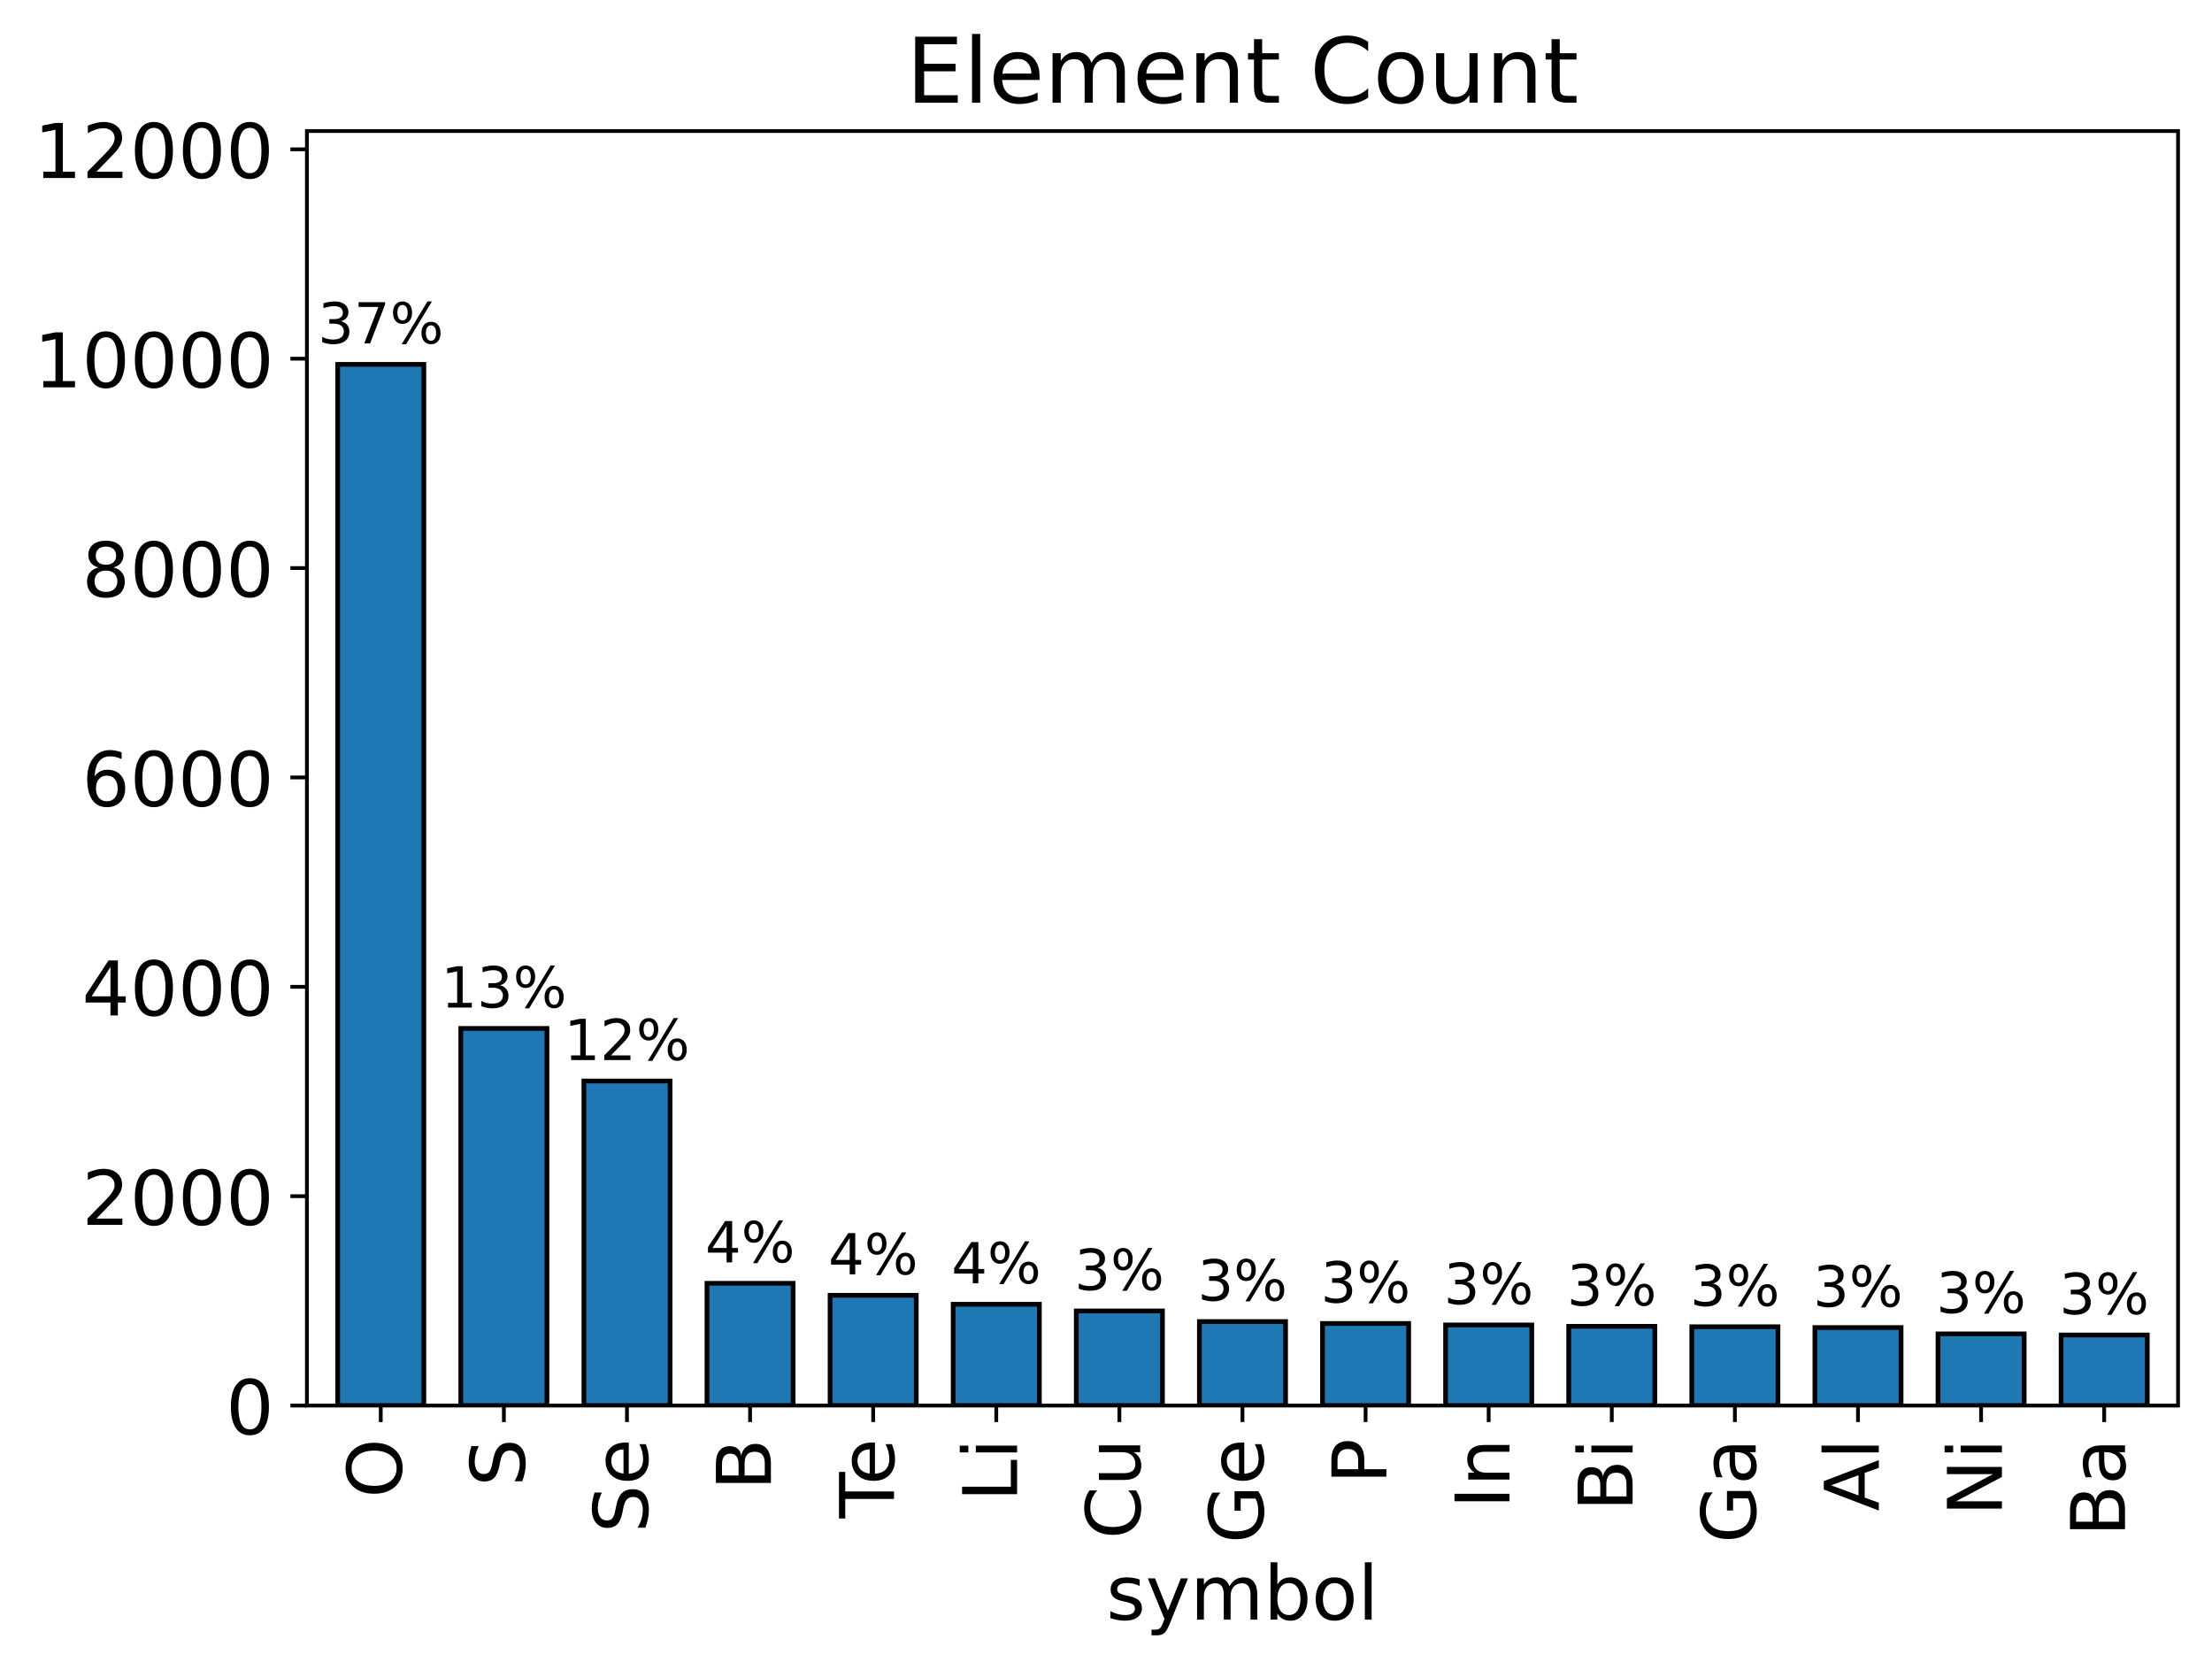
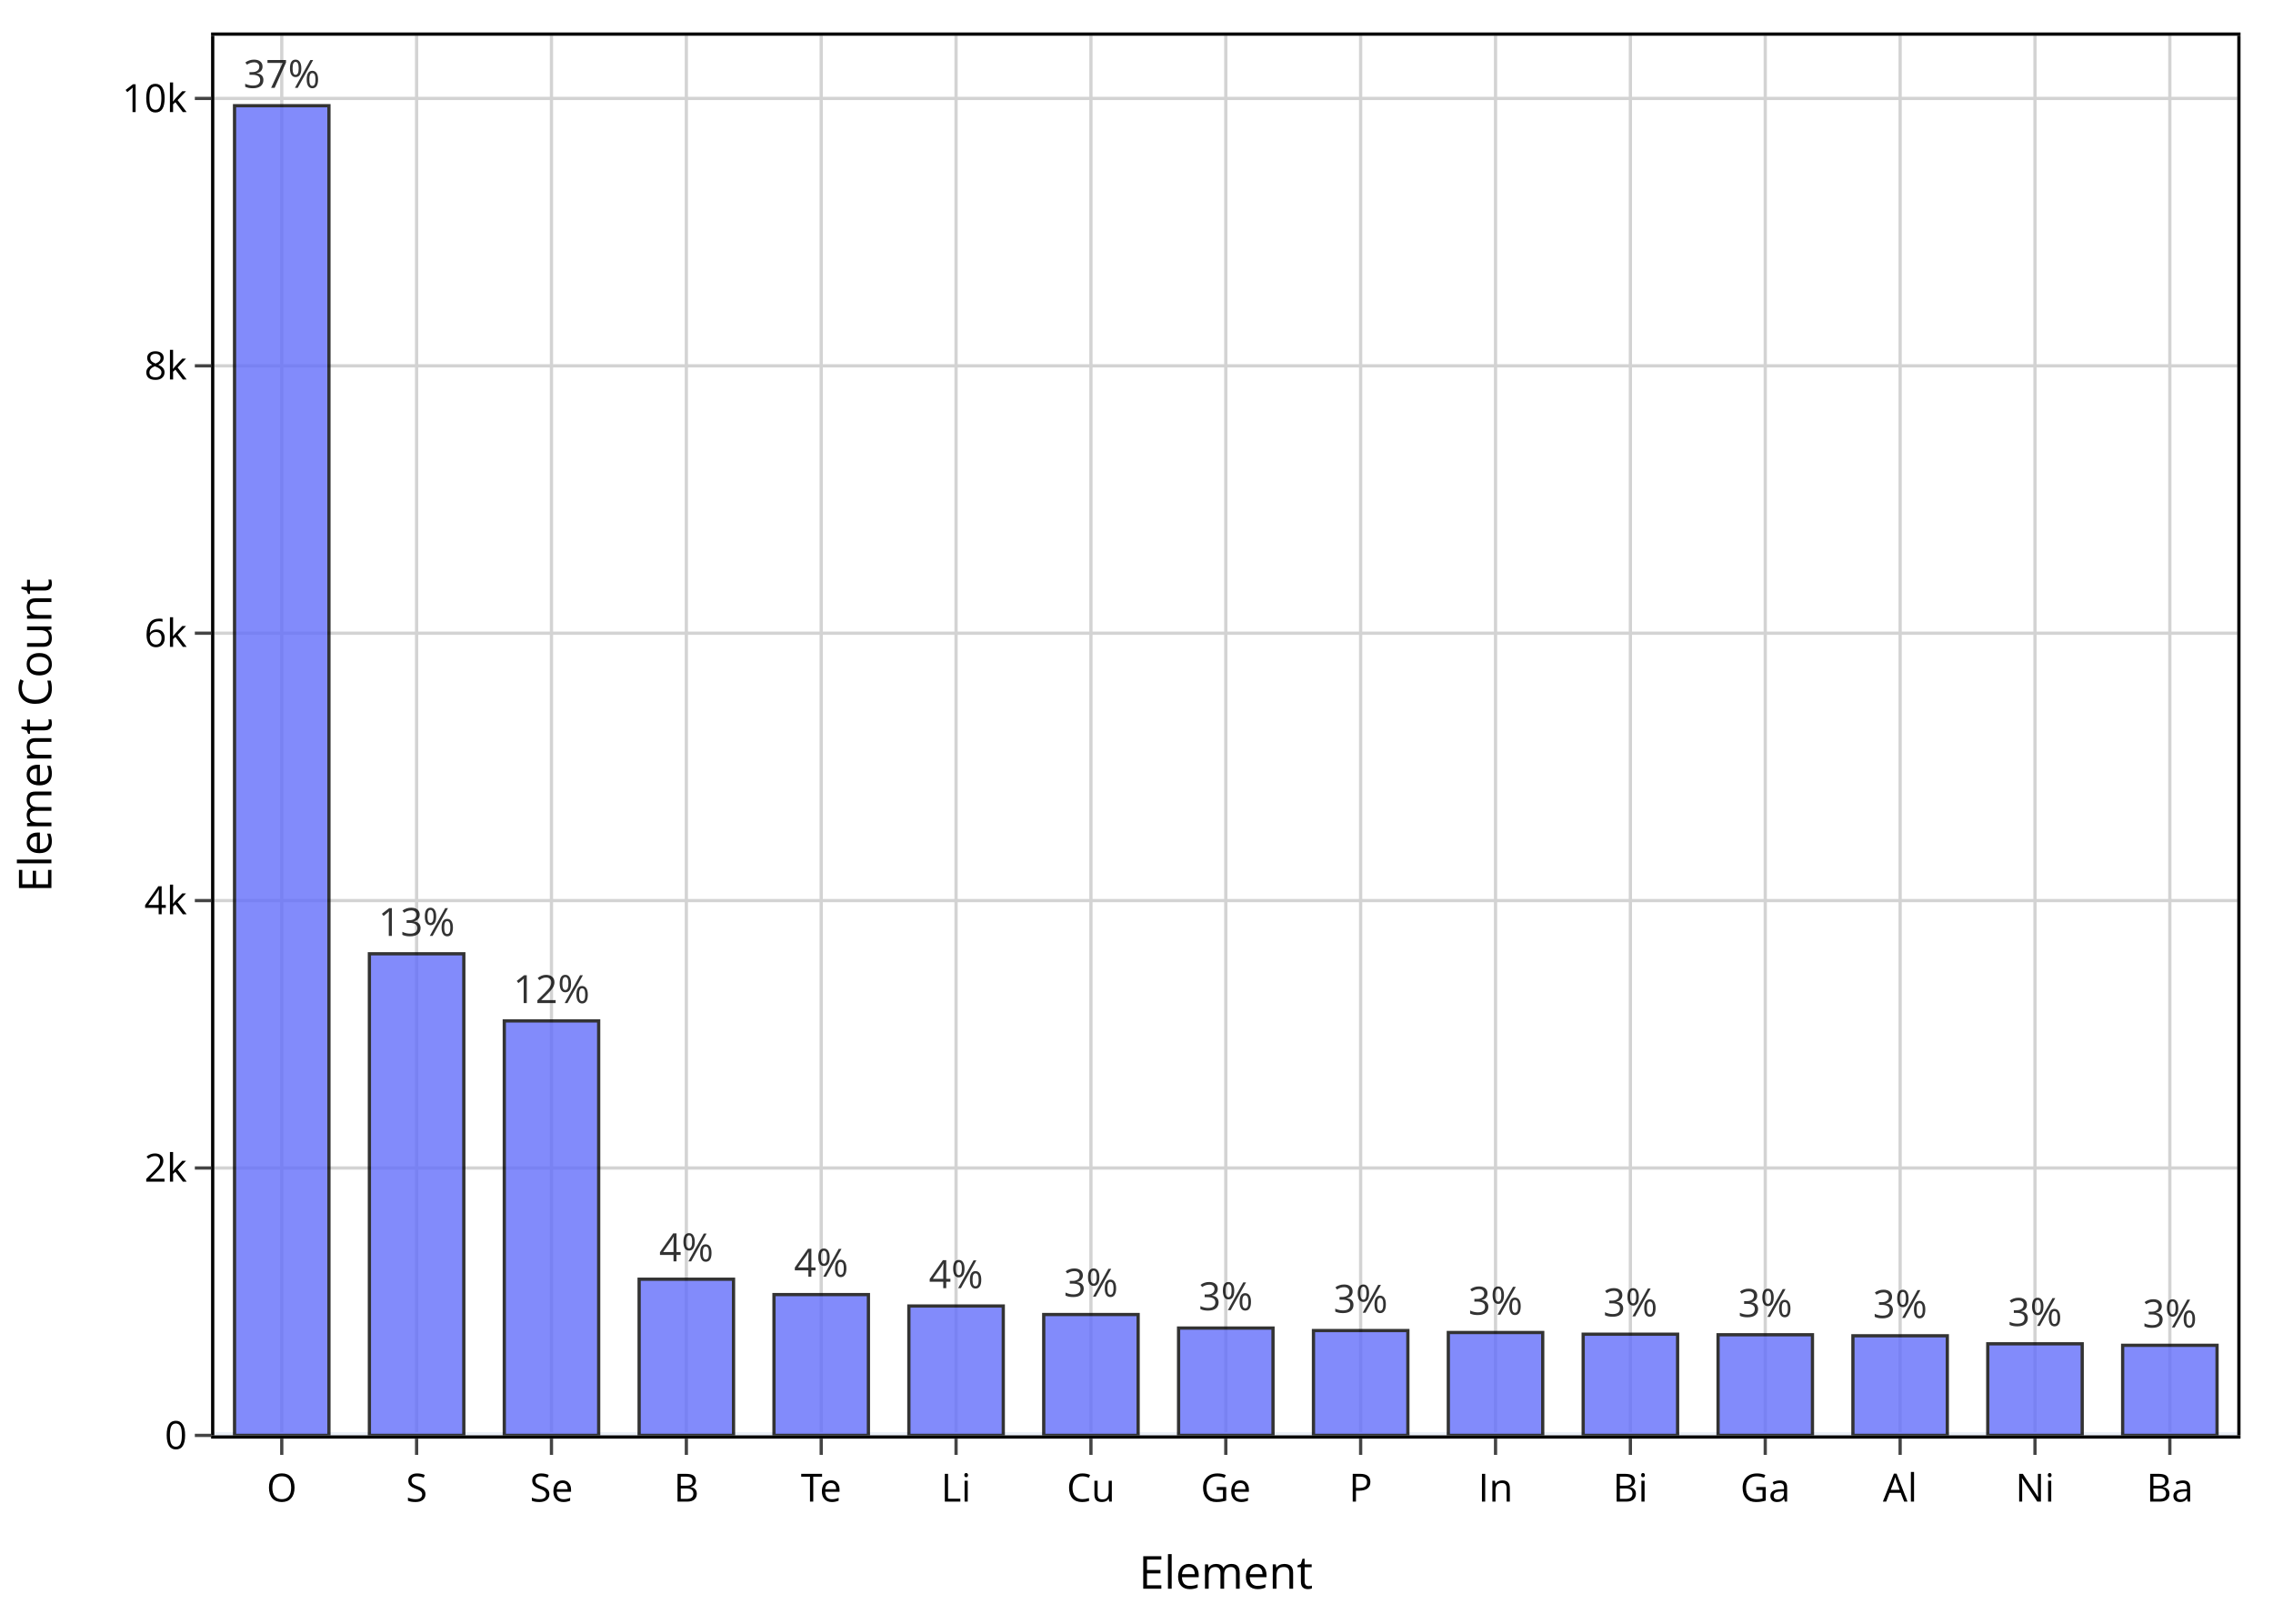
- <svg xmlns="http://www.w3.org/2000/svg" xmlns:xlink="http://www.w3.org/1999/xlink" width="625.6" height="472" viewBox="0 0 469.2 354">
-   <style>.B{stroke:#000}.C{stroke-width:.8}</style>
-   <path fill="#1f77b4" d="M71.628 298.072h18.278V77.276H71.628zm26.112 0h18.278v-79.971H97.74zm26.112 0h18.278v-68.827h-18.278zm26.111 0h18.278v-25.93h-18.278zm26.112 0h18.278v-23.384h-18.278zm26.112 0h18.278v-21.483h-18.278zm26.112 0h18.278v-20.069h-18.278zm26.112 0h18.278v-17.821h-18.278zm26.111 0H298.8v-17.408h-18.278zm26.112 0h18.278v-17.086h-18.278zm26.112 0h18.278v-16.801h-18.278zm26.112 0h18.278v-16.714h-18.278zm26.112 0h18.278v-16.54H384.97zm26.111 0h18.278v-15.207h-18.278zm26.112 0h18.278v-14.961h-18.278z" class="B" clip-path="url(#j)" />
-   <defs>
-     <path id="A" d="M0 0v3.5" class="B C" />
+ <svg xmlns="http://www.w3.org/2000/svg" class="main-svg" width="700" height="500" style="" viewBox="0 0 700 500">
+   <rect x="0" y="0" width="700" height="500" style="fill: rgb(255, 255, 255); fill-opacity: 1;" />
+   <defs id="defs-37b791">
+     <g class="clips">
+       <clipPath id="clip37b791xyplot" class="plotclip">
+         <rect width="623" height="431" />
+       </clipPath>
+       <clipPath class="axesclip" id="clip37b791x">
+         <rect x="66" y="0" width="623" height="500" />
+       </clipPath>
+       <clipPath class="axesclip" id="clip37b791y">
+         <rect x="0" y="11" width="700" height="431" />
+       </clipPath>
+       <clipPath class="axesclip" id="clip37b791xy">
+         <rect x="66" y="11" width="623" height="431" />
+       </clipPath>
+     </g>
+     <g class="gradients" />
+     <g class="patterns" />
  </defs>
-   <use xlink:href="#A" x="80.767" y="298.072" class="B C" />
-   <g transform="matrix(0 -.16 -.16 0 85.182 317.667)">
-     <defs>
-       <path id="B" d="M2522 4238q-688 0-1093-513-404-512-404-1397 0-881 404-1394 405-512 1093-512 687 0 1089 512 402 513 402 1394 0 885-402 1397-402 513-1089 513m0 512q981 0 1568-658 588-658 588-1764 0-1103-588-1761Q3503-91 2522-91q-984 0-1574 656-589 657-589 1763t589 1764q590 658 1574 658" transform="scale(.01563)" />
-     </defs>
-     <use xlink:href="#B" />
-   </g>
-   <use xlink:href="#A" x="106.879" y="298.072" class="B C" />
-   <g transform="matrix(0 -.16 -.16 0 111.294 315.23)">
-     <defs>
-       <path id="C" d="M3425 4513v-616q-359 172-678 256-319 85-616 85-515 0-795-200t-280-569q0-310 186-468 186-157 705-254l381-78q706-135 1042-474t336-907q0-679-455-1029Q2797-91 1919-91q-331 0-705 75-373 75-773 222v650q384-215 753-325 369-109 725-109 540 0 834 212 294 213 294 607 0 343-211 537t-692 291l-385 75q-706 140-1022 440-315 300-315 835 0 619 436 975t1201 356q329 0 669-60 341-59 697-177" transform="scale(.01563)" />
-     </defs>
-     <use xlink:href="#C" />
-   </g>
-   <use xlink:href="#A" x="132.991" y="298.072" class="B C" />
-   <g transform="matrix(0 -.16 -.16 0 137.406 325.075)">
-     <defs>
-       <path id="D" d="M3597 1894v-281H953q38-594 358-905t892-311q331 0 642 81t618 244V178Q3153 47 2828-22t-659-69q-838 0-1327 487-489 488-489 1320 0 859 464 1363 464 505 1252 505 706 0 1117-455 411-454 411-1235m-575 169q-6 471-264 752-258 282-683 282-481 0-770-272t-333-766z" transform="scale(.01563)" />
-     </defs>
-     <use xlink:href="#C" />
-     <use xlink:href="#D" x="63.477" />
-   </g>
-   <use xlink:href="#A" x="159.103" y="298.072" class="B C" />
-   <g transform="matrix(0 -.16 -.16 0 163.518 316.05)">
-     <defs>
-       <path id="E" d="M1259 2228V519h1013q509 0 754 211 246 211 246 645 0 438-246 645-245 208-754 208zm0 1919V2741h935q462 0 688 173 227 174 227 530 0 353-227 528-226 175-688 175zm-631 519h1613q722 0 1112-300 391-300 391-853 0-429-200-682t-588-315q466-100 724-418 258-317 258-792 0-625-425-966Q3088 0 2303 0H628z" transform="scale(.01563)" />
-     </defs>
-     <use xlink:href="#E" />
-   </g>
-   <use xlink:href="#A" x="185.214" y="298.072" class="B C" />
-   <g transform="matrix(0 -.16 -.16 0 189.63 321.97)">
-     <defs>
-       <path id="F" d="M-19 4666h3947v-532H2272V0h-634v4134H-19z" transform="scale(.01563)" />
-     </defs>
-     <use xlink:href="#F" />
-     <use xlink:href="#D" x="44.084" />
-   </g>
-   <use xlink:href="#A" x="211.326" y="298.072" class="B C" />
-   <g transform="matrix(0 -.16 -.16 0 215.741 318.432)">
-     <defs>
-       <path id="G" d="M628 4666h631V531h2272V0H628z" transform="scale(.01563)" />
-       <path id="H" d="M603 3500h575V0H603zm0 1363h575v-729H603z" transform="scale(.01563)" />
-     </defs>
-     <use xlink:href="#G" />
-     <use xlink:href="#H" x="55.713" />
-   </g>
-   <use xlink:href="#A" x="237.438" y="298.072" class="B C" />
-   <g transform="matrix(0 -.16 -.16 0 241.853 326.385)">
-     <defs>
-       <path id="I" d="M4122 4306v-665q-319 297-680 443-361 147-767 147-800 0-1225-489t-425-1414q0-922 425-1411t1225-489q406 0 767 147t680 444V359q-331-225-702-338-370-112-782-112-1060 0-1670 648-609 649-609 1771 0 1125 609 1773 610 649 1670 649 418 0 788-111 371-111 696-333" transform="scale(.01563)" />
-       <path id="J" d="M544 1381v2119h575V1403q0-497 193-746 194-248 582-248 465 0 735 297 271 297 271 810v1984h575V0h-575v538q-209-319-486-474-276-155-642-155-603 0-916 375-312 375-312 1097m1447 2203" transform="scale(.01563)" />
-     </defs>
-     <use xlink:href="#I" />
-     <use xlink:href="#J" x="69.824" />
-   </g>
-   <use xlink:href="#A" x="263.55" y="298.072" class="B C" />
-   <g transform="matrix(0 -.16 -.16 0 267.965 327.315)">
-     <defs>
-       <path id="K" d="M3809 666v1253H2778v519h1656V434q-365-259-806-392-440-133-940-133-1094 0-1712 639-617 640-617 1780 0 1144 617 1783 618 639 1712 639 456 0 867-113 411-112 758-331v-672q-350 297-744 447t-828 150q-857 0-1287-478-429-478-429-1425 0-944 429-1422 430-478 1287-478 334 0 596 58 263 58 472 180" transform="scale(.01563)" />
-     </defs>
-     <use xlink:href="#K" />
-     <use xlink:href="#D" x="77.49" />
-   </g>
-   <use xlink:href="#A" x="289.662" y="298.072" class="B C" />
-   <g transform="matrix(0 -.16 -.16 0 294.077 314.72)">
-     <defs>
-       <path id="L" d="M1259 4147V2394h794q441 0 681 228 241 228 241 650 0 419-241 647-240 228-681 228zm-631 519h1425q785 0 1186-355 402-355 402-1039 0-691-402-1044-401-353-1186-353h-794V0H628z" transform="scale(.01563)" />
-     </defs>
-     <use xlink:href="#L" />
-   </g>
-   <use xlink:href="#A" x="315.773" y="298.072" class="B C" />
-   <g transform="scale(.16 -.16)rotate(90 2000.375 .8)">
-     <defs>
-       <path id="M" d="M628 4666h631V0H628z" transform="scale(.01563)" />
-       <path id="N" d="M3513 2113V0h-575v2094q0 497-194 743-194 247-581 247-466 0-735-297-269-296-269-809V0H581v3500h578v-544q207 316 486 472 280 156 646 156 603 0 912-373 310-373 310-1098" transform="scale(.01563)" />
-     </defs>
-     <use xlink:href="#M" />
-     <use xlink:href="#N" x="29.492" />
-   </g>
-   <use xlink:href="#A" x="341.885" y="298.072" class="B C" />
-   <g transform="matrix(0 -.16 -.16 0 346.3 320.495)">
-     <use xlink:href="#E" />
-     <use xlink:href="#H" x="68.604" />
-   </g>
-   <use xlink:href="#A" x="367.997" y="298.072" class="B C" />
-   <g transform="matrix(0 -.16 -.16 0 372.412 327.275)">
-     <defs>
-       <path id="O" d="M2194 1759q-697 0-966-159t-269-544q0-306 202-486 202-179 548-179 479 0 768 339t289 901v128zm1147 238V0h-575v531q-197-318-491-470T1556-91q-537 0-855 302-317 302-317 808 0 590 395 890 396 300 1180 300h807v57q0 397-261 614t-733 217q-300 0-585-72-284-72-546-216v532q315 122 612 182 297 61 578 61 760 0 1135-394 375-393 375-1193" transform="scale(.01563)" />
-     </defs>
-     <use xlink:href="#K" />
-     <use xlink:href="#O" x="77.49" />
-   </g>
-   <use xlink:href="#A" x="394.109" y="298.072" class="B C" />
-   <g transform="matrix(0 -.16 -.16 0 398.524 320.462)">
-     <defs>
-       <path id="P" d="m2188 4044-857-2322h1716zm-357 622h716L4325 0h-656l-425 1197H1141L716 0H50z" transform="scale(.01563)" />
-       <path id="Q" d="M603 4863h575V0H603z" transform="scale(.01563)" />
-     </defs>
-     <use xlink:href="#P" />
-     <use xlink:href="#Q" x="68.408" />
-   </g>
-   <use xlink:href="#A" x="420.221" y="298.072" class="B C" />
-   <g transform="matrix(0 -.16 -.16 0 424.636 321.487)">
-     <defs>
-       <path id="R" d="M628 4666h850L3547 763v3903h612V0h-850L1241 3903V0H628z" transform="scale(.01563)" />
-     </defs>
-     <use xlink:href="#R" />
-     <use xlink:href="#H" x="74.805" />
-   </g>
-   <use xlink:href="#A" x="446.332" y="298.072" class="B C" />
-   <g transform="matrix(0 -.16 -.16 0 450.747 325.855)">
-     <use xlink:href="#E" />
-     <use xlink:href="#O" x="68.604" />
-   </g>
-   <g transform="matrix(.16 0 0 -.16 234.659 343.472)">
-     <defs>
-       <path id="S" d="M2834 3397v-544q-243 125-506 187-262 63-544 63-428 0-642-131t-214-394q0-200 153-314t616-217l197-44q612-131 870-370t258-667q0-488-386-773Q2250-91 1575-91q-281 0-586 55T347 128v594q319-166 628-249 309-82 613-82 406 0 624 139 219 139 219 392 0 234-158 359-157 125-692 241l-200 47q-534 112-772 345-237 233-237 639 0 494 350 762 350 269 994 269 318 0 599-47 282-46 519-140" transform="scale(.01563)" />
-       <path id="T" d="M2059-325q-243-625-475-815-231-191-618-191H506v481h338q237 0 368 113 132 112 291 531l103 262L191 3500h609L1894 763l1094 2737h609z" transform="scale(.01563)" />
-       <path id="U" d="M3328 2828q216 388 516 572t706 184q547 0 844-383 297-382 297-1088V0h-578v2094q0 503-179 746-178 244-543 244-447 0-707-297-259-296-259-809V0h-578v2094q0 506-178 748t-550 242q-441 0-701-298-259-298-259-808V0H581v3500h578v-544q197 322 472 475t653 153q382 0 649-194 267-193 395-562" transform="scale(.01563)" />
-       <path id="V" d="M3116 1747q0 634-261 995t-717 361q-457 0-718-361t-261-995 261-995 718-361q456 0 717 361t261 995M1159 2969q182 312 458 463 277 152 661 152 638 0 1036-506 399-506 399-1331T3314 415Q2916-91 2278-91q-384 0-661 152-276 152-458 464V0H581v4863h578z" transform="scale(.01563)" />
-       <path id="W" d="M1959 3097q-462 0-731-361t-269-989 267-989q268-361 733-361 460 0 728 362 269 363 269 988 0 622-269 986-268 364-728 364m0 487q750 0 1178-488 429-487 429-1349 0-859-429-1349Q2709-91 1959-91q-753 0-1180 489-426 490-426 1349 0 862 426 1349 427 488 1180 488" transform="scale(.01563)" />
-     </defs>
-     <use xlink:href="#S" />
-     <use xlink:href="#T" x="52.1" />
-     <use xlink:href="#U" x="111.279" />
-     <use xlink:href="#V" x="208.691" />
-     <use xlink:href="#W" x="272.168" />
-     <use xlink:href="#Q" x="333.35" />
-   </g>
-   <defs>
-     <path id="X" d="M0 0h-3.5" class="B C" />
+   <g class="bglayer" />
+   <g class="layer-below">
+     <g class="imagelayer" />
+     <g class="shapelayer" />
+   </g>
+   <g class="cartesianlayer">
+     <g class="subplot xy">
+       <g class="layer-subplot">
+         <g class="shapelayer" />
+         <g class="imagelayer" />
+       </g>
+       <g class="minor-gridlayer">
+         <g class="x" />
+         <g class="y" />
+       </g>
+       <g class="gridlayer">
+         <g class="x">
+           <path class="xgrid crisp" transform="translate(86.77,0)" d="M0,11v431" style="stroke: rgb(211, 211, 211); stroke-opacity: 1; stroke-width: 1px;" />
+           <path class="xgrid crisp" transform="translate(128.3,0)" d="M0,11v431" style="stroke: rgb(211, 211, 211); stroke-opacity: 1; stroke-width: 1px;" />
+           <path class="xgrid crisp" transform="translate(169.83,0)" d="M0,11v431" style="stroke: rgb(211, 211, 211); stroke-opacity: 1; stroke-width: 1px;" />
+           <path class="xgrid crisp" transform="translate(211.37,0)" d="M0,11v431" style="stroke: rgb(211, 211, 211); stroke-opacity: 1; stroke-width: 1px;" />
+           <path class="xgrid crisp" transform="translate(252.9,0)" d="M0,11v431" style="stroke: rgb(211, 211, 211); stroke-opacity: 1; stroke-width: 1px;" />
+           <path class="xgrid crisp" transform="translate(294.43,0)" d="M0,11v431" style="stroke: rgb(211, 211, 211); stroke-opacity: 1; stroke-width: 1px;" />
+           <path class="xgrid crisp" transform="translate(335.97,0)" d="M0,11v431" style="stroke: rgb(211, 211, 211); stroke-opacity: 1; stroke-width: 1px;" />
+           <path class="xgrid crisp" transform="translate(377.5,0)" d="M0,11v431" style="stroke: rgb(211, 211, 211); stroke-opacity: 1; stroke-width: 1px;" />
+           <path class="xgrid crisp" transform="translate(419.03,0)" d="M0,11v431" style="stroke: rgb(211, 211, 211); stroke-opacity: 1; stroke-width: 1px;" />
+           <path class="xgrid crisp" transform="translate(460.57,0)" d="M0,11v431" style="stroke: rgb(211, 211, 211); stroke-opacity: 1; stroke-width: 1px;" />
+           <path class="xgrid crisp" transform="translate(502.1,0)" d="M0,11v431" style="stroke: rgb(211, 211, 211); stroke-opacity: 1; stroke-width: 1px;" />
+           <path class="xgrid crisp" transform="translate(543.63,0)" d="M0,11v431" style="stroke: rgb(211, 211, 211); stroke-opacity: 1; stroke-width: 1px;" />
+           <path class="xgrid crisp" transform="translate(585.17,0)" d="M0,11v431" style="stroke: rgb(211, 211, 211); stroke-opacity: 1; stroke-width: 1px;" />
+           <path class="xgrid crisp" transform="translate(626.7,0)" d="M0,11v431" style="stroke: rgb(211, 211, 211); stroke-opacity: 1; stroke-width: 1px;" />
+           <path class="xgrid crisp" transform="translate(668.23,0)" d="M0,11v431" style="stroke: rgb(211, 211, 211); stroke-opacity: 1; stroke-width: 1px;" />
+         </g>
+         <g class="y">
+           <path class="ygrid crisp" transform="translate(0,359.66)" d="M66,0h623" style="stroke: rgb(211, 211, 211); stroke-opacity: 1; stroke-width: 1px;" />
+           <path class="ygrid crisp" transform="translate(0,277.32)" d="M66,0h623" style="stroke: rgb(211, 211, 211); stroke-opacity: 1; stroke-width: 1px;" />
+           <path class="ygrid crisp" transform="translate(0,194.98)" d="M66,0h623" style="stroke: rgb(211, 211, 211); stroke-opacity: 1; stroke-width: 1px;" />
+           <path class="ygrid crisp" transform="translate(0,112.65)" d="M66,0h623" style="stroke: rgb(211, 211, 211); stroke-opacity: 1; stroke-width: 1px;" />
+           <path class="ygrid crisp" transform="translate(0,30.31)" d="M66,0h623" style="stroke: rgb(211, 211, 211); stroke-opacity: 1; stroke-width: 1px;" />
+         </g>
+       </g>
+       <g class="zerolinelayer">
+         <path class="yzl zl crisp" transform="translate(0,442)" d="M66,0h623" style="stroke: rgb(235, 240, 248); stroke-opacity: 1; stroke-width: 2px;" />
+       </g>
+       <g class="layer-between">
+         <g class="shapelayer" />
+         <g class="imagelayer" />
+       </g>
+       <path class="xlines-below" />
+       <path class="ylines-below" />
+       <g class="overlines-below" />
+       <g class="xaxislayer-below" />
+       <g class="yaxislayer-below" />
+       <g class="overaxes-below" />
+       <g class="overplot">
+         <g class="xy" transform="translate(66,11)" clip-path="url(#clip37b791xyplot)">
+           <g class="barlayer mlayer">
+             <g class="trace bars" style="opacity: 0.8;">
+               <g class="points">
+                 <g class="point">
+                   <path d="M6.23,431V21.55H35.3V431Z" style="vector-effect: none; opacity: 1; stroke-width: 1px; fill: rgb(99, 110, 250); fill-opacity: 1; stroke: rgb(0, 0, 0); stroke-opacity: 1;" />
+                   <text class="bartext bartext-outside" text-anchor="middle" data-notex="1" x="0" y="0" style="font-family: 'Open Sans', verdana, arial, sans-serif; font-size: 12px; fill: rgb(0, 0, 0); fill-opacity: 1; white-space: pre;" transform="translate(20.765,16.05)">37%</text>
+                 </g>
+                 <g class="point">
+                   <path d="M47.76,431V282.7H76.84V431Z" style="vector-effect: none; opacity: 1; stroke-width: 1px; fill: rgb(99, 110, 250); fill-opacity: 1; stroke: rgb(0, 0, 0); stroke-opacity: 1;" />
+                   <text class="bartext bartext-outside" text-anchor="middle" data-notex="1" x="0" y="0" style="font-family: 'Open Sans', verdana, arial, sans-serif; font-size: 12px; fill: rgb(0, 0, 0); fill-opacity: 1; white-space: pre;" transform="translate(62.3,277.2)">13%</text>
+                 </g>
+                 <g class="point">
+                   <path d="M89.3,431V303.37H118.37V431Z" style="vector-effect: none; opacity: 1; stroke-width: 1px; fill: rgb(99, 110, 250); fill-opacity: 1; stroke: rgb(0, 0, 0); stroke-opacity: 1;" />
+                   <text class="bartext bartext-outside" text-anchor="middle" data-notex="1" x="0" y="0" style="font-family: 'Open Sans', verdana, arial, sans-serif; font-size: 12px; fill: rgb(0, 0, 0); fill-opacity: 1; white-space: pre;" transform="translate(103.835,297.87)">12%</text>
+                 </g>
+                 <g class="point">
+                   <path d="M130.83,431V382.91H159.9V431Z" style="vector-effect: none; opacity: 1; stroke-width: 1px; fill: rgb(99, 110, 250); fill-opacity: 1; stroke: rgb(0, 0, 0); stroke-opacity: 1;" />
+                   <text class="bartext bartext-outside" text-anchor="middle" data-notex="1" x="0" y="0" style="font-family: 'Open Sans', verdana, arial, sans-serif; font-size: 12px; fill: rgb(0, 0, 0); fill-opacity: 1; white-space: pre;" transform="translate(145.365,377.41)">4%</text>
+                 </g>
+                 <g class="point">
+                   <path d="M172.36,431V387.64H201.44V431Z" style="vector-effect: none; opacity: 1; stroke-width: 1px; fill: rgb(99, 110, 250); fill-opacity: 1; stroke: rgb(0, 0, 0); stroke-opacity: 1;" />
+                   <text class="bartext bartext-outside" text-anchor="middle" data-notex="1" x="0" y="0" style="font-family: 'Open Sans', verdana, arial, sans-serif; font-size: 12px; fill: rgb(0, 0, 0); fill-opacity: 1; white-space: pre;" transform="translate(186.9,382.14)">4%</text>
+                 </g>
+                 <g class="point">
+                   <path d="M213.9,431V391.16H242.97V431Z" style="vector-effect: none; opacity: 1; stroke-width: 1px; fill: rgb(99, 110, 250); fill-opacity: 1; stroke: rgb(0, 0, 0); stroke-opacity: 1;" />
+                   <text class="bartext bartext-outside" text-anchor="middle" data-notex="1" x="0" y="0" style="font-family: 'Open Sans', verdana, arial, sans-serif; font-size: 12px; fill: rgb(0, 0, 0); fill-opacity: 1; white-space: pre;" transform="translate(228.435,385.66)">4%</text>
+                 </g>
+                 <g class="point">
+                   <path d="M255.43,431V393.78H284.5V431Z" style="vector-effect: none; opacity: 1; stroke-width: 1px; fill: rgb(99, 110, 250); fill-opacity: 1; stroke: rgb(0, 0, 0); stroke-opacity: 1;" />
+                   <text class="bartext bartext-outside" text-anchor="middle" data-notex="1" x="0" y="0" style="font-family: 'Open Sans', verdana, arial, sans-serif; font-size: 12px; fill: rgb(0, 0, 0); fill-opacity: 1; white-space: pre;" transform="translate(269.965,388.28)">3%</text>
+                 </g>
+                 <g class="point">
+                   <path d="M296.96,431V397.95H326.04V431Z" style="vector-effect: none; opacity: 1; stroke-width: 1px; fill: rgb(99, 110, 250); fill-opacity: 1; stroke: rgb(0, 0, 0); stroke-opacity: 1;" />
+                   <text class="bartext bartext-outside" text-anchor="middle" data-notex="1" x="0" y="0" style="font-family: 'Open Sans', verdana, arial, sans-serif; font-size: 12px; fill: rgb(0, 0, 0); fill-opacity: 1; white-space: pre;" transform="translate(311.5,392.45)">3%</text>
+                 </g>
+                 <g class="point">
+                   <path d="M338.5,431V398.72H367.57V431Z" style="vector-effect: none; opacity: 1; stroke-width: 1px; fill: rgb(99, 110, 250); fill-opacity: 1; stroke: rgb(0, 0, 0); stroke-opacity: 1;" />
+                   <text class="bartext bartext-outside" text-anchor="middle" data-notex="1" x="0" y="0" style="font-family: 'Open Sans', verdana, arial, sans-serif; font-size: 12px; fill: rgb(0, 0, 0); fill-opacity: 1; white-space: pre;" transform="translate(353.035,393.22)">3%</text>
+                 </g>
+                 <g class="point">
+                   <path d="M380.03,431V399.32H409.1V431Z" style="vector-effect: none; opacity: 1; stroke-width: 1px; fill: rgb(99, 110, 250); fill-opacity: 1; stroke: rgb(0, 0, 0); stroke-opacity: 1;" />
+                   <text class="bartext bartext-outside" text-anchor="middle" data-notex="1" x="0" y="0" style="font-family: 'Open Sans', verdana, arial, sans-serif; font-size: 12px; fill: rgb(0, 0, 0); fill-opacity: 1; white-space: pre;" transform="translate(394.565,393.82)">3%</text>
+                 </g>
+                 <g class="point">
+                   <path d="M421.56,431V399.84H450.64V431Z" style="vector-effect: none; opacity: 1; stroke-width: 1px; fill: rgb(99, 110, 250); fill-opacity: 1; stroke: rgb(0, 0, 0); stroke-opacity: 1;" />
+                   <text class="bartext bartext-outside" text-anchor="middle" data-notex="1" x="0" y="0" style="font-family: 'Open Sans', verdana, arial, sans-serif; font-size: 12px; fill: rgb(0, 0, 0); fill-opacity: 1; white-space: pre;" transform="translate(436.1,394.34)">3%</text>
+                 </g>
+                 <g class="point">
+                   <path d="M463.1,431V400.01H492.17V431Z" style="vector-effect: none; opacity: 1; stroke-width: 1px; fill: rgb(99, 110, 250); fill-opacity: 1; stroke: rgb(0, 0, 0); stroke-opacity: 1;" />
+                   <text class="bartext bartext-outside" text-anchor="middle" data-notex="1" x="0" y="0" style="font-family: 'Open Sans', verdana, arial, sans-serif; font-size: 12px; fill: rgb(0, 0, 0); fill-opacity: 1; white-space: pre;" transform="translate(477.635,394.51)">3%</text>
+                 </g>
+                 <g class="point">
+                   <path d="M504.63,431V400.33H533.7V431Z" style="vector-effect: none; opacity: 1; stroke-width: 1px; fill: rgb(99, 110, 250); fill-opacity: 1; stroke: rgb(0, 0, 0); stroke-opacity: 1;" />
+                   <text class="bartext bartext-outside" text-anchor="middle" data-notex="1" x="0" y="0" style="font-family: 'Open Sans', verdana, arial, sans-serif; font-size: 12px; fill: rgb(0, 0, 0); fill-opacity: 1; white-space: pre;" transform="translate(519.165,394.83)">3%</text>
+                 </g>
+                 <g class="point">
+                   <path d="M546.16,431V402.8H575.24V431Z" style="vector-effect: none; opacity: 1; stroke-width: 1px; fill: rgb(99, 110, 250); fill-opacity: 1; stroke: rgb(0, 0, 0); stroke-opacity: 1;" />
+                   <text class="bartext bartext-outside" text-anchor="middle" data-notex="1" x="0" y="0" style="font-family: 'Open Sans', verdana, arial, sans-serif; font-size: 12px; fill: rgb(0, 0, 0); fill-opacity: 1; white-space: pre;" transform="translate(560.7,397.3)">3%</text>
+                 </g>
+                 <g class="point">
+                   <path d="M587.7,431V403.26H616.77V431Z" style="vector-effect: none; opacity: 1; stroke-width: 1px; fill: rgb(99, 110, 250); fill-opacity: 1; stroke: rgb(0, 0, 0); stroke-opacity: 1;" />
+                   <text class="bartext bartext-outside" text-anchor="middle" data-notex="1" x="0" y="0" style="font-family: 'Open Sans', verdana, arial, sans-serif; font-size: 12px; fill: rgb(0, 0, 0); fill-opacity: 1; white-space: pre;" transform="translate(602.235,397.76)">3%</text>
+                 </g>
+               </g>
+             </g>
+           </g>
+         </g>
+       </g>
+       <path class="xlines-above crisp" d="M65,442.5H690M65,10.5H690" style="fill: none; stroke-width: 1px; stroke: rgb(0, 0, 0); stroke-opacity: 1;" />
+       <path class="ylines-above crisp" d="M65.5,11V442M689.5,11V442" style="fill: none; stroke-width: 1px; stroke: rgb(0, 0, 0); stroke-opacity: 1;" />
+       <g class="overlines-above" />
+       <g class="xaxislayer-above">
+         <path class="xtick ticks crisp" d="M0,443v5" transform="translate(86.77,0)" style="stroke: rgb(68, 68, 68); stroke-opacity: 1; stroke-width: 1px;" />
+         <path class="xtick ticks crisp" d="M0,443v5" transform="translate(128.3,0)" style="stroke: rgb(68, 68, 68); stroke-opacity: 1; stroke-width: 1px;" />
+         <path class="xtick ticks crisp" d="M0,443v5" transform="translate(169.83,0)" style="stroke: rgb(68, 68, 68); stroke-opacity: 1; stroke-width: 1px;" />
+         <path class="xtick ticks crisp" d="M0,443v5" transform="translate(211.37,0)" style="stroke: rgb(68, 68, 68); stroke-opacity: 1; stroke-width: 1px;" />
+         <path class="xtick ticks crisp" d="M0,443v5" transform="translate(252.9,0)" style="stroke: rgb(68, 68, 68); stroke-opacity: 1; stroke-width: 1px;" />
+         <path class="xtick ticks crisp" d="M0,443v5" transform="translate(294.43,0)" style="stroke: rgb(68, 68, 68); stroke-opacity: 1; stroke-width: 1px;" />
+         <path class="xtick ticks crisp" d="M0,443v5" transform="translate(335.97,0)" style="stroke: rgb(68, 68, 68); stroke-opacity: 1; stroke-width: 1px;" />
+         <path class="xtick ticks crisp" d="M0,443v5" transform="translate(377.5,0)" style="stroke: rgb(68, 68, 68); stroke-opacity: 1; stroke-width: 1px;" />
+         <path class="xtick ticks crisp" d="M0,443v5" transform="translate(419.03,0)" style="stroke: rgb(68, 68, 68); stroke-opacity: 1; stroke-width: 1px;" />
+         <path class="xtick ticks crisp" d="M0,443v5" transform="translate(460.57,0)" style="stroke: rgb(68, 68, 68); stroke-opacity: 1; stroke-width: 1px;" />
+         <path class="xtick ticks crisp" d="M0,443v5" transform="translate(502.1,0)" style="stroke: rgb(68, 68, 68); stroke-opacity: 1; stroke-width: 1px;" />
+         <path class="xtick ticks crisp" d="M0,443v5" transform="translate(543.63,0)" style="stroke: rgb(68, 68, 68); stroke-opacity: 1; stroke-width: 1px;" />
+         <path class="xtick ticks crisp" d="M0,443v5" transform="translate(585.17,0)" style="stroke: rgb(68, 68, 68); stroke-opacity: 1; stroke-width: 1px;" />
+         <path class="xtick ticks crisp" d="M0,443v5" transform="translate(626.7,0)" style="stroke: rgb(68, 68, 68); stroke-opacity: 1; stroke-width: 1px;" />
+         <path class="xtick ticks crisp" d="M0,443v5" transform="translate(668.23,0)" style="stroke: rgb(68, 68, 68); stroke-opacity: 1; stroke-width: 1px;" />
+         <g class="xtick">
+           <text text-anchor="middle" x="0" y="462.4" transform="translate(86.77,0)" style="font-family: 'Open Sans', verdana, arial, sans-serif; font-size: 12px; fill: rgb(0, 0, 0); fill-opacity: 1; white-space: pre; opacity: 1;">O</text>
+         </g>
+         <g class="xtick">
+           <text text-anchor="middle" x="0" y="462.4" transform="translate(128.3,0)" style="font-family: 'Open Sans', verdana, arial, sans-serif; font-size: 12px; fill: rgb(0, 0, 0); fill-opacity: 1; white-space: pre; opacity: 1;">S</text>
+         </g>
+         <g class="xtick">
+           <text text-anchor="middle" x="0" y="462.4" transform="translate(169.83,0)" style="font-family: 'Open Sans', verdana, arial, sans-serif; font-size: 12px; fill: rgb(0, 0, 0); fill-opacity: 1; white-space: pre; opacity: 1;">Se</text>
+         </g>
+         <g class="xtick">
+           <text text-anchor="middle" x="0" y="462.4" transform="translate(211.37,0)" style="font-family: 'Open Sans', verdana, arial, sans-serif; font-size: 12px; fill: rgb(0, 0, 0); fill-opacity: 1; white-space: pre; opacity: 1;">B</text>
+         </g>
+         <g class="xtick">
+           <text text-anchor="middle" x="0" y="462.4" transform="translate(252.9,0)" style="font-family: 'Open Sans', verdana, arial, sans-serif; font-size: 12px; fill: rgb(0, 0, 0); fill-opacity: 1; white-space: pre; opacity: 1;">Te</text>
+         </g>
+         <g class="xtick">
+           <text text-anchor="middle" x="0" y="462.4" transform="translate(294.43,0)" style="font-family: 'Open Sans', verdana, arial, sans-serif; font-size: 12px; fill: rgb(0, 0, 0); fill-opacity: 1; white-space: pre; opacity: 1;">Li</text>
+         </g>
+         <g class="xtick">
+           <text text-anchor="middle" x="0" y="462.4" transform="translate(335.97,0)" style="font-family: 'Open Sans', verdana, arial, sans-serif; font-size: 12px; fill: rgb(0, 0, 0); fill-opacity: 1; white-space: pre; opacity: 1;">Cu</text>
+         </g>
+         <g class="xtick">
+           <text text-anchor="middle" x="0" y="462.4" transform="translate(377.5,0)" style="font-family: 'Open Sans', verdana, arial, sans-serif; font-size: 12px; fill: rgb(0, 0, 0); fill-opacity: 1; white-space: pre; opacity: 1;">Ge</text>
+         </g>
+         <g class="xtick">
+           <text text-anchor="middle" x="0" y="462.4" transform="translate(419.03,0)" style="font-family: 'Open Sans', verdana, arial, sans-serif; font-size: 12px; fill: rgb(0, 0, 0); fill-opacity: 1; white-space: pre; opacity: 1;">P</text>
+         </g>
+         <g class="xtick">
+           <text text-anchor="middle" x="0" y="462.4" transform="translate(460.57,0)" style="font-family: 'Open Sans', verdana, arial, sans-serif; font-size: 12px; fill: rgb(0, 0, 0); fill-opacity: 1; white-space: pre; opacity: 1;">In</text>
+         </g>
+         <g class="xtick">
+           <text text-anchor="middle" x="0" y="462.4" transform="translate(502.1,0)" style="font-family: 'Open Sans', verdana, arial, sans-serif; font-size: 12px; fill: rgb(0, 0, 0); fill-opacity: 1; white-space: pre; opacity: 1;">Bi</text>
+         </g>
+         <g class="xtick">
+           <text text-anchor="middle" x="0" y="462.4" transform="translate(543.63,0)" style="font-family: 'Open Sans', verdana, arial, sans-serif; font-size: 12px; fill: rgb(0, 0, 0); fill-opacity: 1; white-space: pre; opacity: 1;">Ga</text>
+         </g>
+         <g class="xtick">
+           <text text-anchor="middle" x="0" y="462.4" transform="translate(585.17,0)" style="font-family: 'Open Sans', verdana, arial, sans-serif; font-size: 12px; fill: rgb(0, 0, 0); fill-opacity: 1; white-space: pre; opacity: 1;">Al</text>
+         </g>
+         <g class="xtick">
+           <text text-anchor="middle" x="0" y="462.4" transform="translate(626.7,0)" style="font-family: 'Open Sans', verdana, arial, sans-serif; font-size: 12px; fill: rgb(0, 0, 0); fill-opacity: 1; white-space: pre; opacity: 1;">Ni</text>
+         </g>
+         <g class="xtick">
+           <text text-anchor="middle" x="0" y="462.4" transform="translate(668.23,0)" style="font-family: 'Open Sans', verdana, arial, sans-serif; font-size: 12px; fill: rgb(0, 0, 0); fill-opacity: 1; white-space: pre; opacity: 1;">Ba</text>
+         </g>
+       </g>
+       <g class="yaxislayer-above">
+         <path class="ytick ticks crisp" d="M65,0h-5" transform="translate(0,442)" style="stroke: rgb(68, 68, 68); stroke-opacity: 1; stroke-width: 1px;" />
+         <path class="ytick ticks crisp" d="M65,0h-5" transform="translate(0,359.66)" style="stroke: rgb(68, 68, 68); stroke-opacity: 1; stroke-width: 1px;" />
+         <path class="ytick ticks crisp" d="M65,0h-5" transform="translate(0,277.32)" style="stroke: rgb(68, 68, 68); stroke-opacity: 1; stroke-width: 1px;" />
+         <path class="ytick ticks crisp" d="M65,0h-5" transform="translate(0,194.98)" style="stroke: rgb(68, 68, 68); stroke-opacity: 1; stroke-width: 1px;" />
+         <path class="ytick ticks crisp" d="M65,0h-5" transform="translate(0,112.65)" style="stroke: rgb(68, 68, 68); stroke-opacity: 1; stroke-width: 1px;" />
+         <path class="ytick ticks crisp" d="M65,0h-5" transform="translate(0,30.31)" style="stroke: rgb(68, 68, 68); stroke-opacity: 1; stroke-width: 1px;" />
+         <g class="ytick">
+           <text text-anchor="end" x="57.6" y="4.2" transform="translate(0,442)" style="font-family: 'Open Sans', verdana, arial, sans-serif; font-size: 12px; fill: rgb(0, 0, 0); fill-opacity: 1; white-space: pre; opacity: 1;">0</text>
+         </g>
+         <g class="ytick">
+           <text text-anchor="end" x="57.6" y="4.2" style="font-family: 'Open Sans', verdana, arial, sans-serif; font-size: 12px; fill: rgb(0, 0, 0); fill-opacity: 1; white-space: pre; opacity: 1;" transform="translate(0,359.66)">2k</text>
+         </g>
+         <g class="ytick">
+           <text text-anchor="end" x="57.6" y="4.2" style="font-family: 'Open Sans', verdana, arial, sans-serif; font-size: 12px; fill: rgb(0, 0, 0); fill-opacity: 1; white-space: pre; opacity: 1;" transform="translate(0,277.32)">4k</text>
+         </g>
+         <g class="ytick">
+           <text text-anchor="end" x="57.6" y="4.2" style="font-family: 'Open Sans', verdana, arial, sans-serif; font-size: 12px; fill: rgb(0, 0, 0); fill-opacity: 1; white-space: pre; opacity: 1;" transform="translate(0,194.98)">6k</text>
+         </g>
+         <g class="ytick">
+           <text text-anchor="end" x="57.6" y="4.2" style="font-family: 'Open Sans', verdana, arial, sans-serif; font-size: 12px; fill: rgb(0, 0, 0); fill-opacity: 1; white-space: pre; opacity: 1;" transform="translate(0,112.65)">8k</text>
+         </g>
+         <g class="ytick">
+           <text text-anchor="end" x="57.6" y="4.2" style="font-family: 'Open Sans', verdana, arial, sans-serif; font-size: 12px; fill: rgb(0, 0, 0); fill-opacity: 1; white-space: pre; opacity: 1;" transform="translate(0,30.31)">10k</text>
+         </g>
+       </g>
+       <g class="overaxes-above" />
+     </g>
+   </g>
+   <g class="polarlayer" />
+   <g class="smithlayer" />
+   <g class="ternarylayer" />
+   <g class="geolayer" />
+   <g class="funnelarealayer" />
+   <g class="pielayer" />
+   <g class="iciclelayer" />
+   <g class="treemaplayer" />
+   <g class="sunburstlayer" />
+   <g class="glimages" />
+   <defs id="topdefs-37b791">
+     <g class="clips" />
  </defs>
-   <use xlink:href="#X" x="65.1" y="298.072" class="B C" />
-   <g transform="matrix(.16 0 0 -.16 47.92 304.15)">
-     <defs>
-       <path id="Y" d="M2034 4250q-487 0-733-480-245-479-245-1442 0-959 245-1439 246-480 733-480 491 0 736 480 246 480 246 1439 0 963-246 1442-245 480-736 480m0 500q785 0 1199-621 414-620 414-1801 0-1178-414-1799Q2819-91 2034-91q-784 0-1198 620-414 621-414 1799 0 1181 414 1801 414 621 1198 621" transform="scale(.01563)" />
-     </defs>
-     <use xlink:href="#Y" />
-   </g>
-   <use xlink:href="#X" x="65.1" y="253.671" class="B C" />
-   <g transform="matrix(.16 0 0 -.16 17.38 259.75)">
-     <defs>
-       <path id="Z" d="M1228 531h2203V0H469v531q359 372 979 998 621 627 780 809 303 340 423 576 121 236 121 464 0 372-261 606-261 235-680 235-297 0-627-103-329-103-704-313v638q381 153 712 231 332 78 607 78 725 0 1156-363 431-362 431-968 0-288-108-546-107-257-392-607-78-91-497-524-418-433-1181-1211" transform="scale(.01563)" />
-     </defs>
-     <use xlink:href="#Z" />
-     <use xlink:href="#Y" x="63.623" />
-     <use xlink:href="#Y" x="127.246" />
-     <use xlink:href="#Y" x="190.869" />
-   </g>
-   <use xlink:href="#X" x="65.1" y="209.27" class="B C" />
-   <g transform="matrix(.16 0 0 -.16 17.38 215.349)">
-     <defs>
-       <path id="a" d="M2419 4116 825 1625h1594zm-166 550h794V1625h666v-525h-666V0h-628v1100H313v609z" transform="scale(.01563)" />
-     </defs>
-     <use xlink:href="#a" />
-     <use xlink:href="#Y" x="63.623" />
-     <use xlink:href="#Y" x="127.246" />
-     <use xlink:href="#Y" x="190.869" />
-   </g>
-   <use xlink:href="#X" x="65.1" y="164.869" class="B C" />
-   <g transform="matrix(.16 0 0 -.16 17.38 170.948)">
-     <defs>
-       <path id="b" d="M2113 2584q-425 0-674-291-248-290-248-796 0-503 248-796 249-292 674-292t673 292q248 293 248 796 0 506-248 796-248 291-673 291m1253 1979v-575q-238 112-480 171-242 60-480 60-625 0-955-422-329-422-376-1275 184 272 462 417 279 145 613 145 703 0 1111-427 408-426 408-1160 0-719-425-1154Q2819-91 2113-91q-810 0-1238 620-428 621-428 1799 0 1106 525 1764t1409 658q238 0 480-47t505-140" transform="scale(.01563)" />
-     </defs>
-     <use xlink:href="#b" />
-     <use xlink:href="#Y" x="63.623" />
-     <use xlink:href="#Y" x="127.246" />
-     <use xlink:href="#Y" x="190.869" />
-   </g>
-   <use xlink:href="#X" x="65.1" y="120.468" class="B C" />
-   <g transform="matrix(.16 0 0 -.16 17.38 126.546)">
-     <defs>
-       <path id="c" d="M2034 2216q-450 0-708-241-257-241-257-662 0-422 257-663 258-241 708-241t709 242q260 243 260 662 0 421-258 662-257 241-711 241m-631 268q-406 100-633 378-226 279-226 679 0 559 398 884 399 325 1092 325 697 0 1094-325t397-884q0-400-227-679-226-278-629-378 456-106 710-416 255-309 255-755 0-679-414-1042Q2806-91 2034-91q-771 0-1186 362-414 363-414 1042 0 446 256 755 257 310 713 416m-231 997q0-362 226-565 227-203 636-203 407 0 636 203 230 203 230 565 0 363-230 566-229 203-636 203-409 0-636-203-226-203-226-566" transform="scale(.01563)" />
-     </defs>
-     <use xlink:href="#c" />
-     <use xlink:href="#Y" x="63.623" />
-     <use xlink:href="#Y" x="127.246" />
-     <use xlink:href="#Y" x="190.869" />
-   </g>
-   <use xlink:href="#X" x="65.1" y="76.067" class="B C" />
-   <g transform="matrix(.16 0 0 -.16 7.2 82.145)">
-     <defs>
-       <path id="d" d="M794 531h1031v3560L703 3866v575l1116 225h631V531h1031V0H794z" transform="scale(.01563)" />
-     </defs>
-     <use xlink:href="#d" />
-     <use xlink:href="#Y" x="63.623" />
-     <use xlink:href="#Y" x="127.246" />
-     <use xlink:href="#Y" x="190.869" />
-     <use xlink:href="#Y" x="254.492" />
-   </g>
-   <use xlink:href="#X" x="65.1" y="31.665" class="B C" />
-   <g transform="matrix(.16 0 0 -.16 7.2 37.744)">
-     <use xlink:href="#d" />
-     <use xlink:href="#Z" x="63.623" />
-     <use xlink:href="#Y" x="127.246" />
-     <use xlink:href="#Y" x="190.869" />
-     <use xlink:href="#Y" x="254.492" />
-   </g>
-   <path fill="none" stroke-linecap="square" d="M65.1 298.072V27.789M462 298.072V27.789M65.1 298.072H462M65.1 27.789H462" class="B C" />
-   <g transform="matrix(.12 0 0 -.12 67.431 72.836)">
-     <defs>
-       <path id="e" d="M2597 2516q453-97 707-404 255-306 255-756 0-690-475-1069Q2609-91 1734-91q-293 0-604 58T488 141v609q262-153 574-231 313-78 654-78 593 0 904 234t311 681q0 413-289 645-289 233-804 233h-544v519h569q465 0 712 186t247 536q0 359-255 551-254 193-729 193-260 0-557-57-297-56-653-174v562q360 100 674 150t592 50q719 0 1137-327 419-326 419-882 0-388-222-655t-631-370" transform="scale(.01563)" />
-       <path id="f" d="M525 4666h3000v-269L1831 0h-659l1594 4134H525z" transform="scale(.01563)" />
-       <path id="g" d="M4653 2053q-272 0-427-231-154-231-154-644 0-406 154-639 155-233 427-233 266 0 420 233 155 233 155 639 0 410-155 642-154 233-420 233m0 397q494 0 784-344 291-343 291-928 0-584-292-927-292-342-783-342-500 0-791 342-290 343-290 927 0 588 292 930t789 342M1428 4353q-269 0-424-233-154-232-154-639 0-412 153-644 153-231 425-231t426 231q155 232 155 644 0 403-156 637-156 235-425 235m2822 397h500L1831-91h-500zm-2822 0q494 0 787-342 294-342 294-927 0-590-292-931t-789-341-786 342q-289 343-289 930 0 582 290 925 291 344 785 344" transform="scale(.01563)" />
-     </defs>
-     <use xlink:href="#e" />
-     <use xlink:href="#f" x="63.623" />
-     <use xlink:href="#g" x="127.246" />
-   </g>
-   <g transform="matrix(.12 0 0 -.12 93.543 213.661)">
-     <use xlink:href="#d" />
-     <use xlink:href="#e" x="63.623" />
-     <use xlink:href="#g" x="127.246" />
-   </g>
-   <g transform="matrix(.12 0 0 -.12 119.655 224.805)">
-     <use xlink:href="#d" />
-     <use xlink:href="#Z" x="63.623" />
-     <use xlink:href="#g" x="127.246" />
-   </g>
-   <g transform="matrix(.12 0 0 -.12 149.584 267.702)">
-     <use xlink:href="#a" />
-     <use xlink:href="#g" x="63.623" />
-   </g>
-   <g transform="matrix(.12 0 0 -.12 175.696 270.248)">
-     <use xlink:href="#a" />
-     <use xlink:href="#g" x="63.623" />
-   </g>
-   <g transform="matrix(.12 0 0 -.12 201.808 272.15)">
-     <use xlink:href="#a" />
-     <use xlink:href="#g" x="63.623" />
-   </g>
-   <g transform="matrix(.12 0 0 -.12 227.92 273.563)">
-     <use xlink:href="#e" />
-     <use xlink:href="#g" x="63.623" />
-   </g>
-   <g transform="matrix(.12 0 0 -.12 254.031 275.811)">
-     <use xlink:href="#e" />
-     <use xlink:href="#g" x="63.623" />
-   </g>
-   <g transform="matrix(.12 0 0 -.12 280.143 276.224)">
-     <use xlink:href="#e" />
-     <use xlink:href="#g" x="63.623" />
-   </g>
-   <g transform="matrix(.12 0 0 -.12 306.255 276.546)">
-     <use xlink:href="#e" />
-     <use xlink:href="#g" x="63.623" />
-   </g>
-   <g transform="matrix(.12 0 0 -.12 332.367 276.83)">
-     <use xlink:href="#e" />
-     <use xlink:href="#g" x="63.623" />
-   </g>
-   <g transform="matrix(.12 0 0 -.12 358.479 276.918)">
-     <use xlink:href="#e" />
-     <use xlink:href="#g" x="63.623" />
-   </g>
-   <g transform="matrix(.12 0 0 -.12 384.59 277.092)">
-     <use xlink:href="#e" />
-     <use xlink:href="#g" x="63.623" />
-   </g>
-   <g transform="matrix(.12 0 0 -.12 410.702 278.425)">
-     <use xlink:href="#e" />
-     <use xlink:href="#g" x="63.623" />
-   </g>
-   <g transform="matrix(.12 0 0 -.12 436.814 278.671)">
-     <use xlink:href="#e" />
-     <use xlink:href="#g" x="63.623" />
-   </g>
-   <g transform="matrix(.192 0 0 -.192 192.244 21.789)">
-     <defs>
-       <path id="h" d="M628 4666h2950v-532H1259V2753h2222v-531H1259V531h2375V0H628z" transform="scale(.01563)" />
-       <path id="i" d="M1172 4494v-994h1184v-447H1172V1153q0-428 117-550t477-122h590V0h-590q-666 0-919 248-253 249-253 905v1900H172v447h422v994z" transform="scale(.01563)" />
-     </defs>
-     <use xlink:href="#h" />
-     <use xlink:href="#Q" x="63.184" />
-     <use xlink:href="#D" x="90.967" />
-     <use xlink:href="#U" x="152.49" />
-     <use xlink:href="#D" x="249.902" />
-     <use xlink:href="#N" x="311.426" />
-     <use xlink:href="#i" x="374.805" />
-     <use xlink:href="#Bn" x="414.014" />
-     <use xlink:href="#I" x="445.801" />
-     <use xlink:href="#W" x="515.625" />
-     <use xlink:href="#J" x="576.807" />
-     <use xlink:href="#N" x="640.186" />
-     <use xlink:href="#i" x="703.564" />
-   </g>
-   <defs>
-     <clipPath id="j">
-       <path d="M65.1 27.789H462v270.283H65.1z" />
-     </clipPath>
-   </defs>
+   <g class="layer-above">
+     <g class="imagelayer" />
+     <g class="shapelayer" />
+   </g>
+   <g class="infolayer">
+     <g class="g-gtitle" />
+     <g class="g-xtitle">
+       <text class="xtitle" x="377.5" y="489.206" text-anchor="middle" style="opacity: 1; font-family: 'Open Sans', verdana, arial, sans-serif; font-size: 14px; fill: rgb(0, 0, 0); fill-opacity: 1; white-space: pre;">Element</text>
+     </g>
+     <g class="g-ytitle">
+       <text class="ytitle" transform="rotate(-90,15.83438,226.5)" x="15.834" y="226.5" text-anchor="middle" style="opacity: 1; font-family: 'Open Sans', verdana, arial, sans-serif; font-size: 14px; fill: rgb(0, 0, 0); fill-opacity: 1; white-space: pre;">Element Count</text>
+     </g>
+   </g>
</svg>
